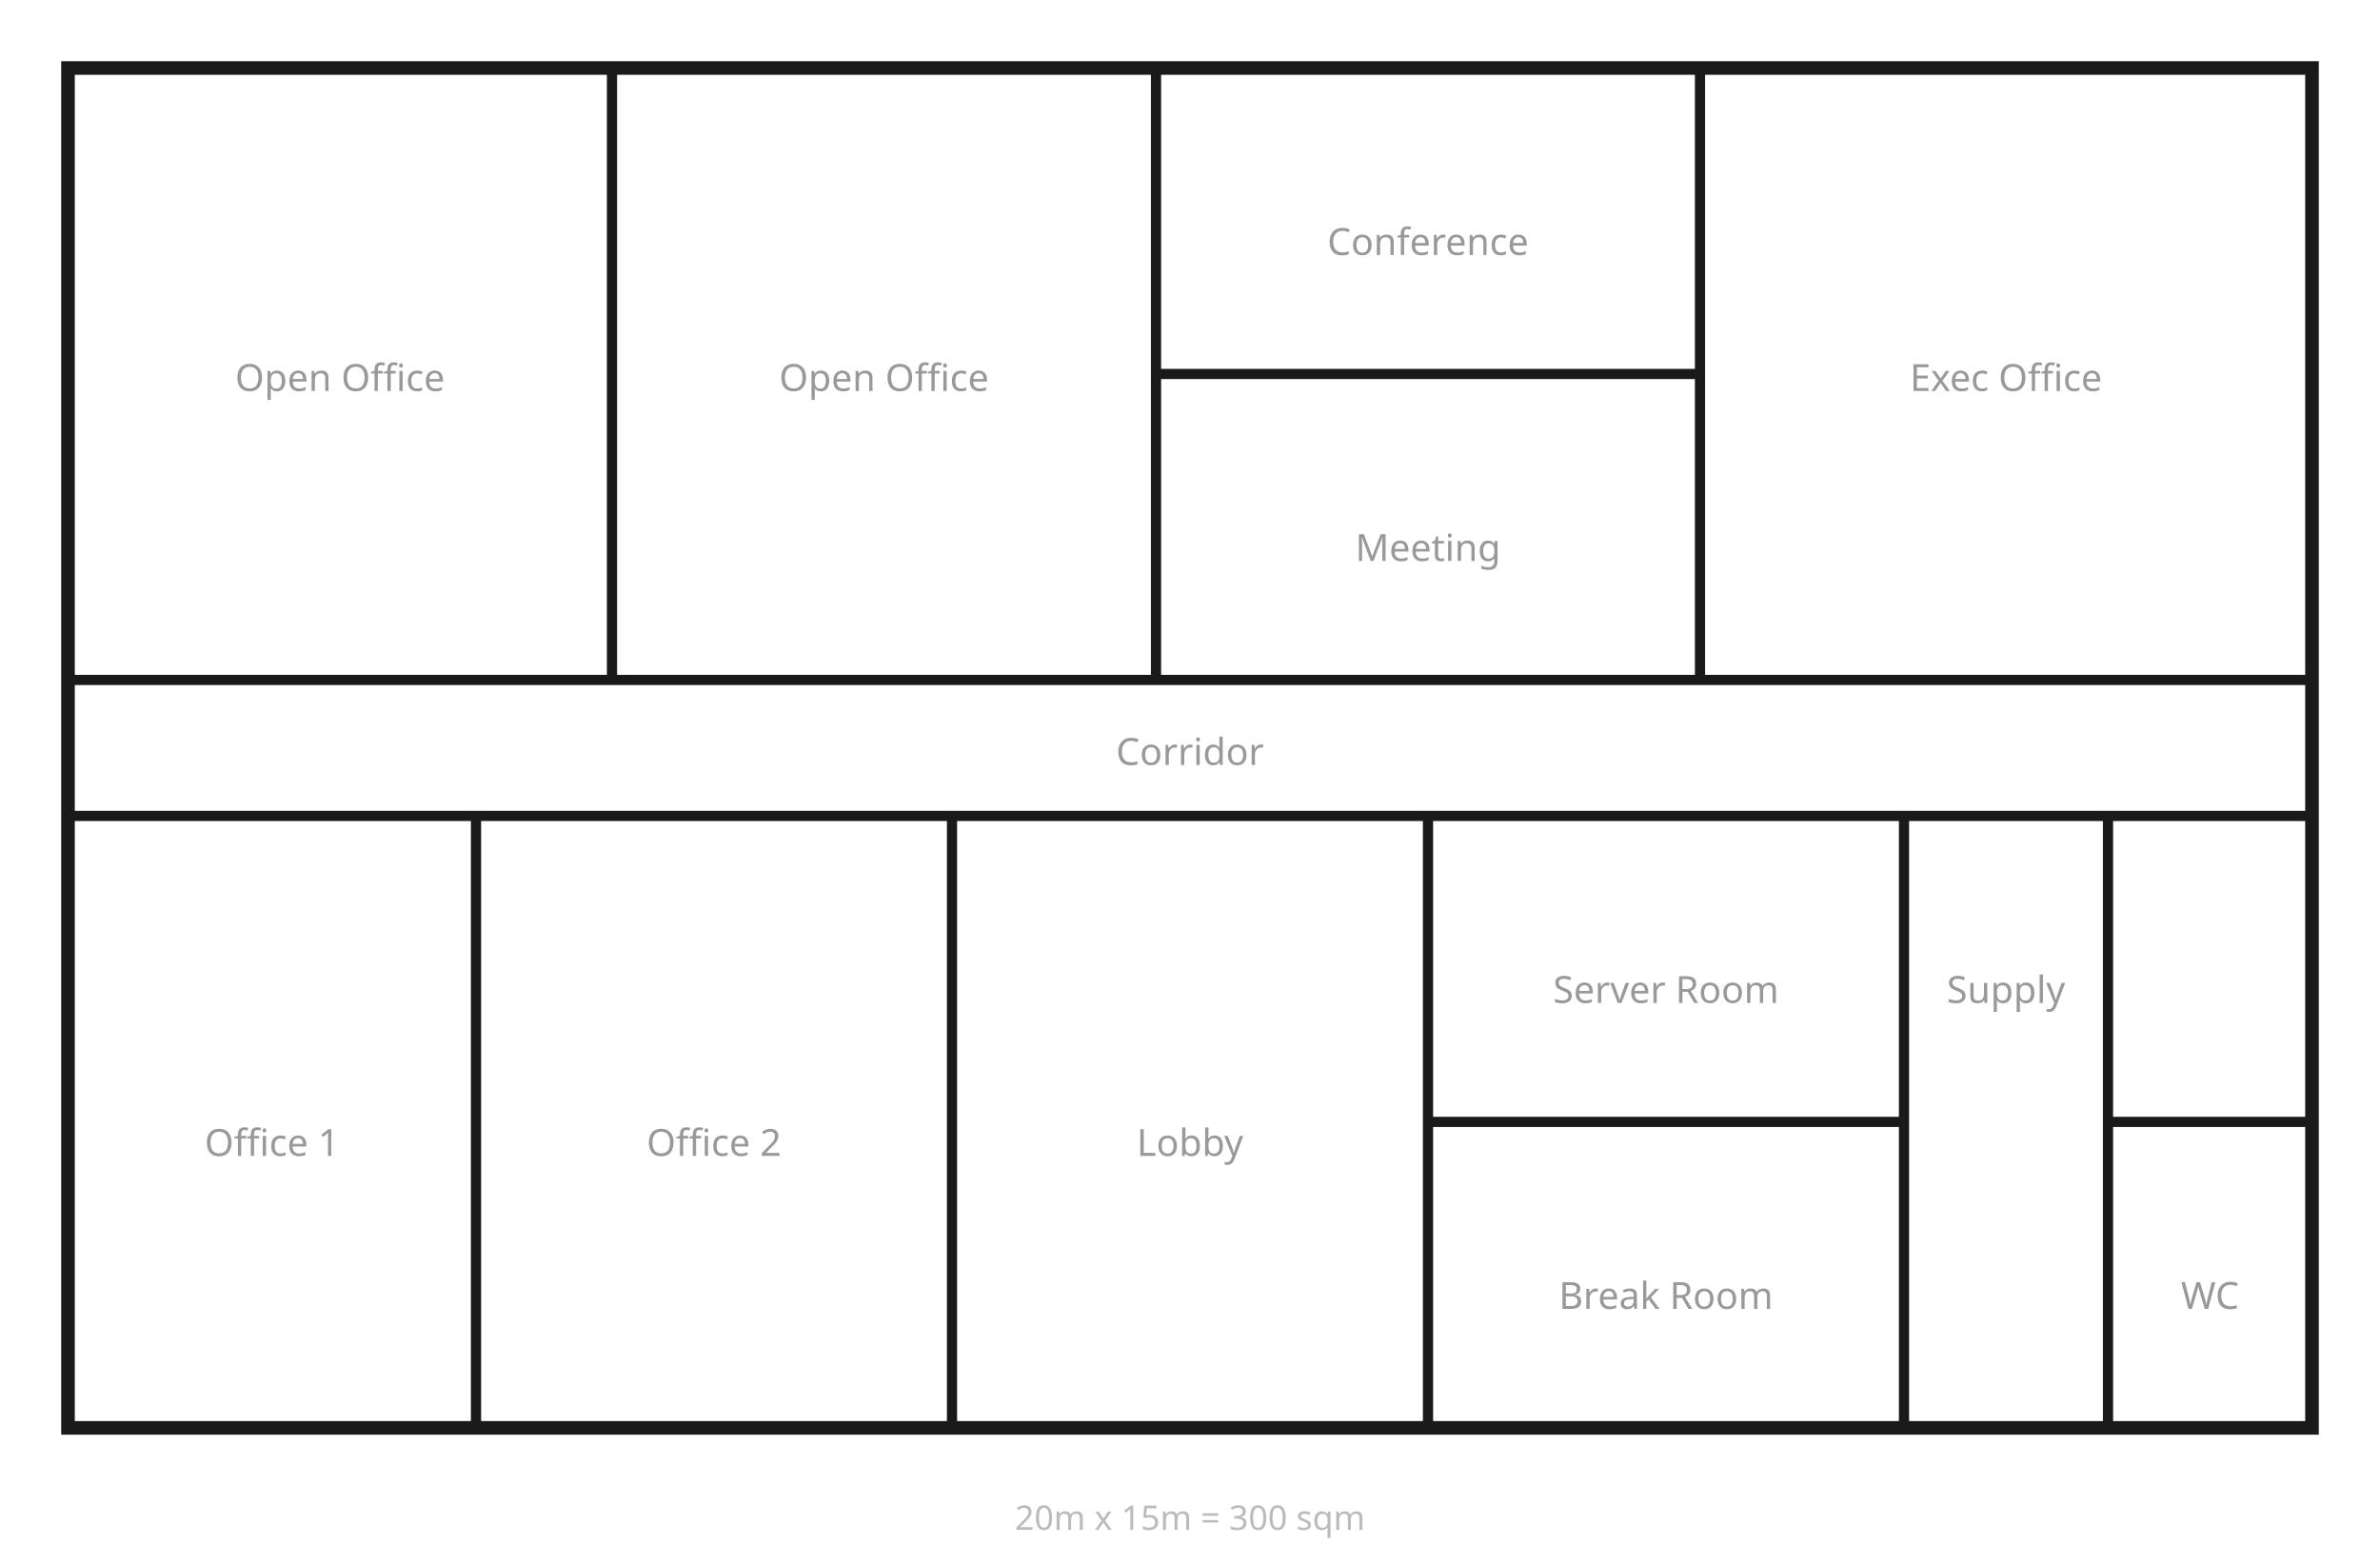
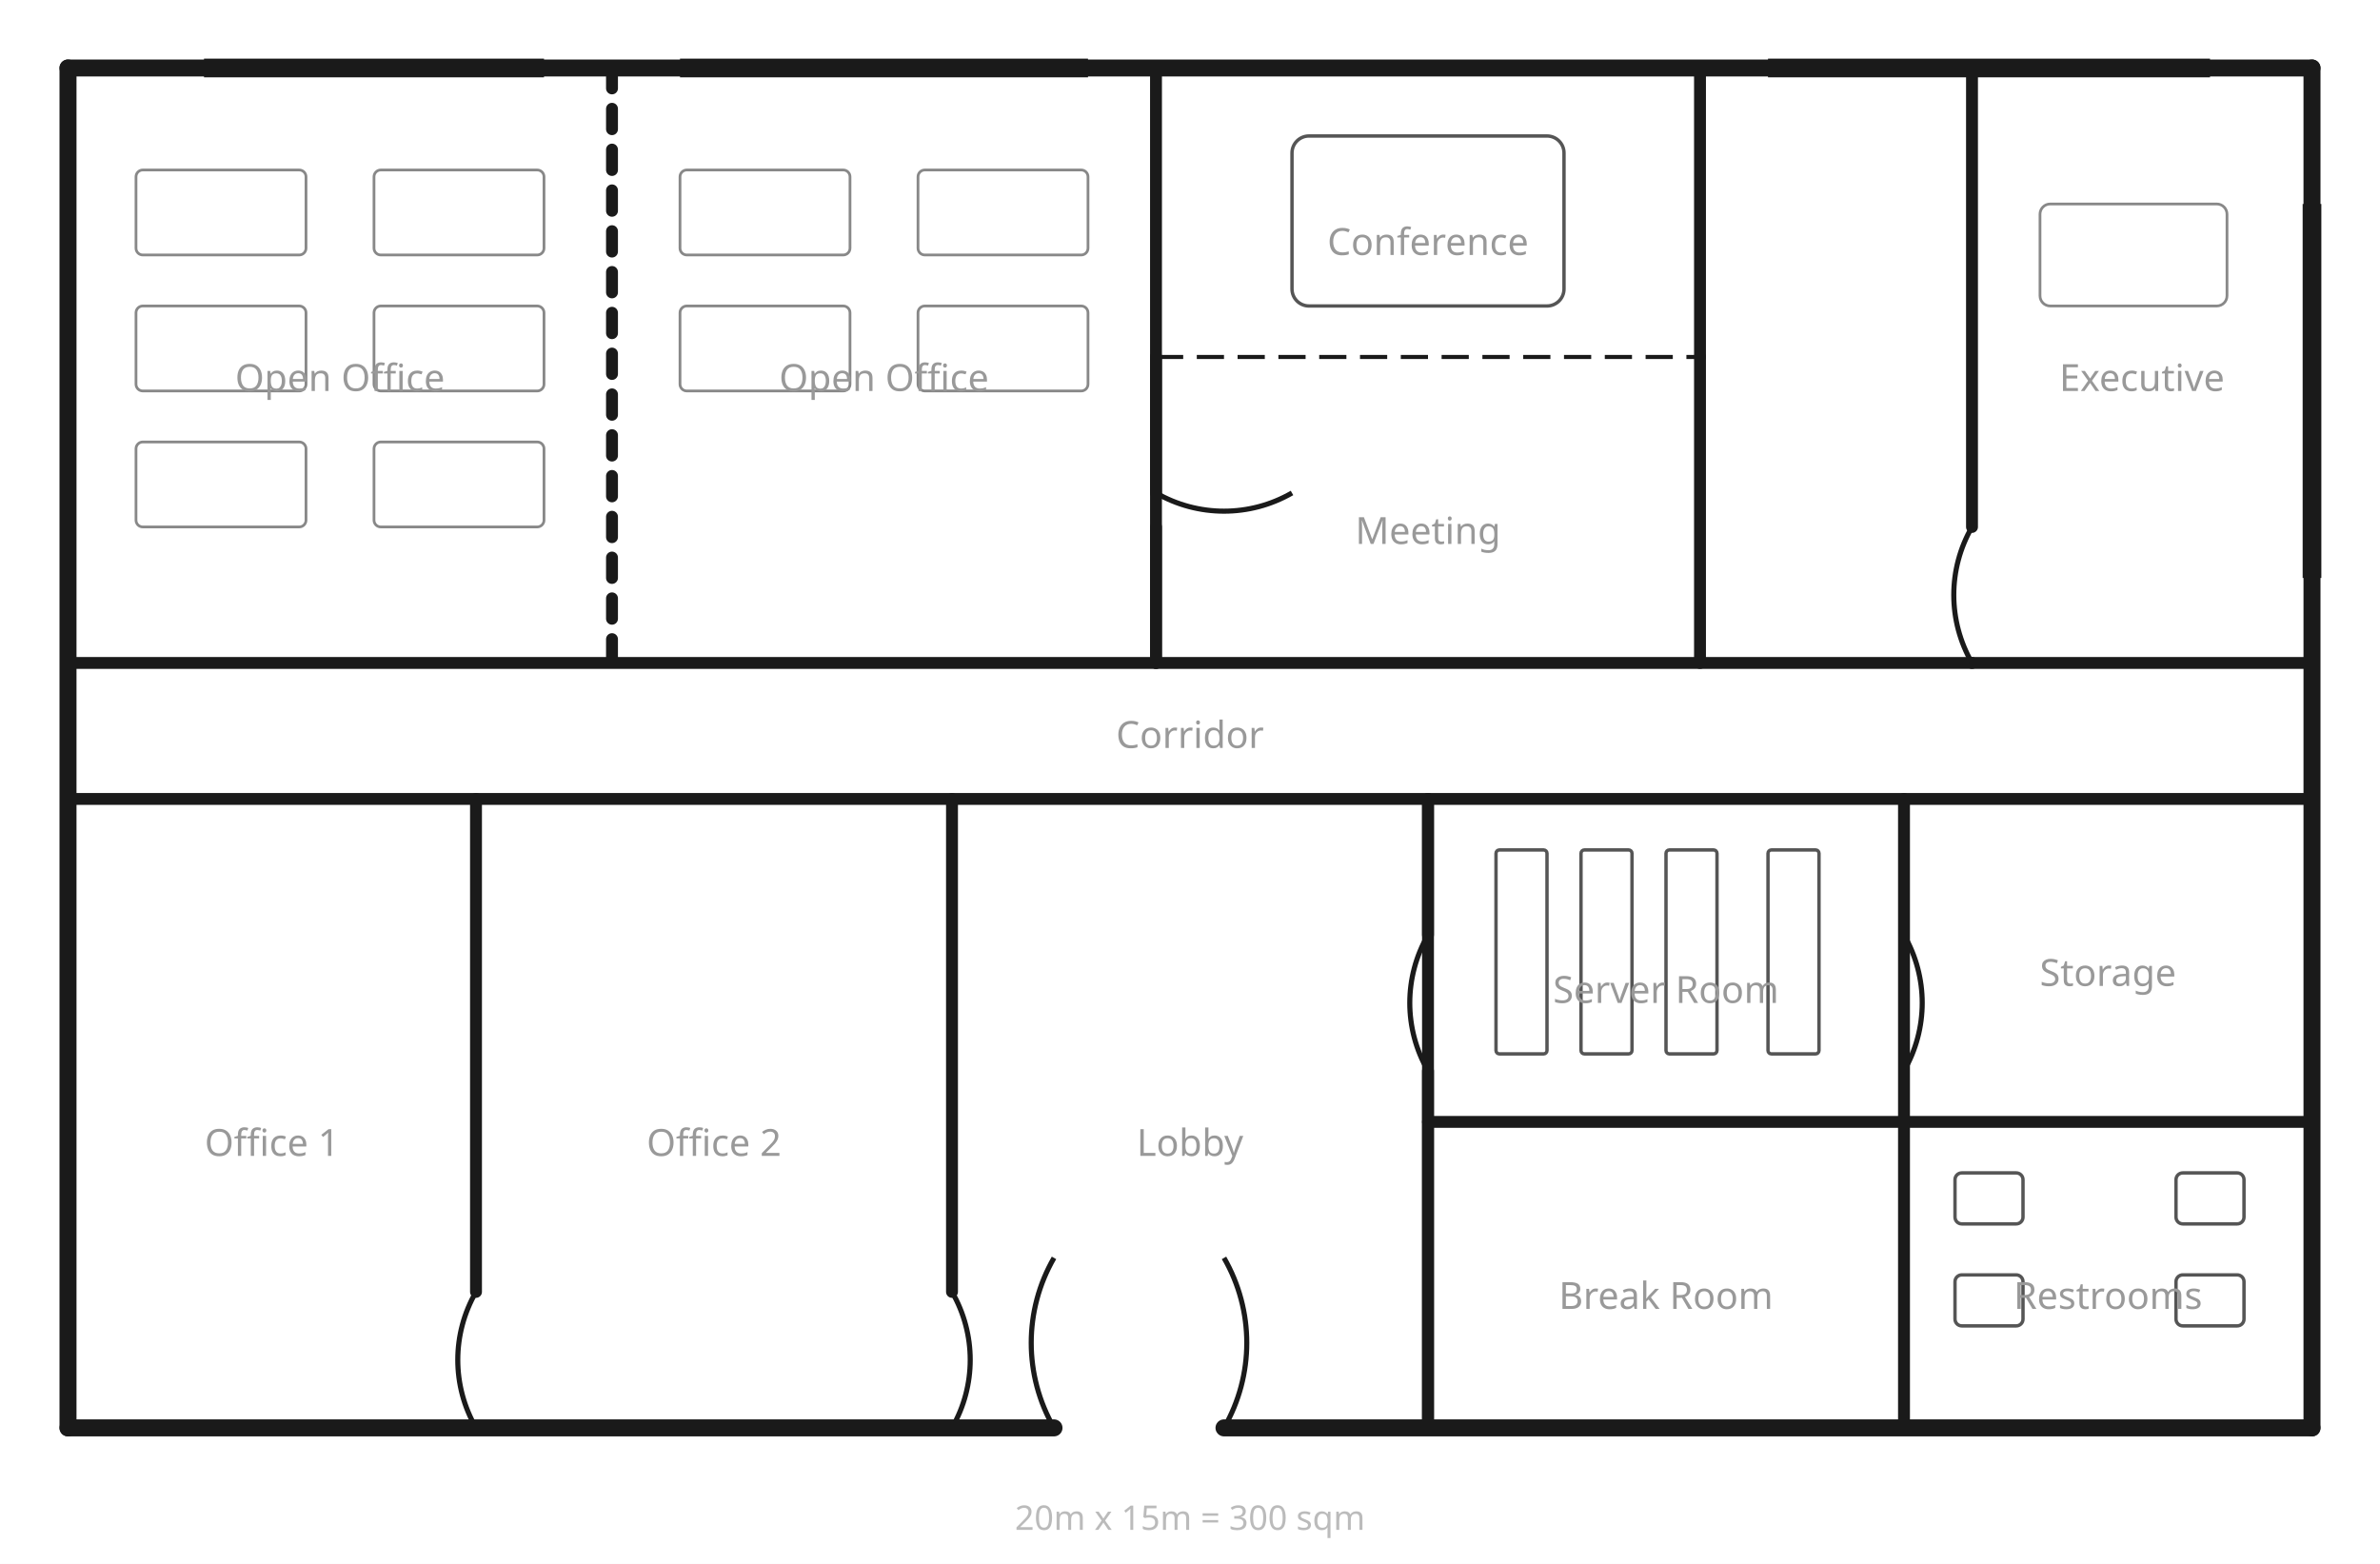
<svg xmlns="http://www.w3.org/2000/svg" viewBox="0 0 700 460" width="700" height="460">
  <style>
-     .wall { stroke: #1a1a1a; stroke-width: 4; fill: none; }
-     .wall-thin { stroke: #1a1a1a; stroke-width: 3; fill: none; }
+     .wall { stroke: #1a1a1a; stroke-width: 5; fill: none; stroke-linecap: round; }
+     .iwall { stroke: #1a1a1a; stroke-width: 3.5; fill: none; stroke-linecap: round; }
+     .glass { stroke: #1a1a1a; stroke-width: 1.2; fill: none; stroke-dasharray: 8,4; }
+     .door { fill: none; stroke: #1a1a1a; stroke-width: 1.5; }
+     .window { stroke: #1a1a1a; stroke-width: 1.5; fill: none; }
+     .fixture { fill: none; stroke: #555; stroke-width: 1; }
+     .desk { fill: none; stroke: #888; stroke-width: 0.8; }
    .label { font-family: sans-serif; font-size: 11px; fill: #999; text-anchor: middle; }
    .dim { font-family: sans-serif; font-size: 10px; fill: #bbb; text-anchor: middle; }
  </style>
  <rect x="0" y="0" width="700" height="460" fill="#fff" />
-   <rect x="20" y="20" width="660" height="400" class="wall" />
-   <line x1="20" y1="200" x2="680" y2="200" class="wall-thin" />
-   <line x1="20" y1="240" x2="680" y2="240" class="wall-thin" />
-   <line x1="180" y1="20" x2="180" y2="200" class="wall-thin" />
-   <line x1="340" y1="20" x2="340" y2="200" class="wall-thin" />
-   <line x1="500" y1="20" x2="500" y2="200" class="wall-thin" />
-   <line x1="340" y1="110" x2="500" y2="110" class="wall-thin" />
-   <line x1="140" y1="240" x2="140" y2="420" class="wall-thin" />
-   <line x1="280" y1="240" x2="280" y2="420" class="wall-thin" />
-   <line x1="420" y1="240" x2="420" y2="420" class="wall-thin" />
-   <line x1="560" y1="240" x2="560" y2="420" class="wall-thin" />
-   <line x1="420" y1="330" x2="560" y2="330" class="wall-thin" />
-   <line x1="620" y1="240" x2="620" y2="420" class="wall-thin" />
-   <line x1="620" y1="330" x2="680" y2="330" class="wall-thin" />
+   <line x1="20" y1="20" x2="680" y2="20" class="wall" />
+   <line x1="680" y1="20" x2="680" y2="420" class="wall" />
+   <line x1="20" y1="420" x2="310" y2="420" class="wall" />
+   <line x1="360" y1="420" x2="680" y2="420" class="wall" />
+   <line x1="20" y1="20" x2="20" y2="420" class="wall" />
+   <path d="M 310 420 A 50 50 0 0 1 310 370" class="door" />
+   <path d="M 360 420 A 50 50 0 0 0 360 370" class="door" />
+   <line x1="60" y1="18" x2="160" y2="18" class="window" />
+   <line x1="60" y1="22" x2="160" y2="22" class="window" />
+   <line x1="200" y1="18" x2="320" y2="18" class="window" />
+   <line x1="200" y1="22" x2="320" y2="22" class="window" />
+   <line x1="520" y1="18" x2="650" y2="18" class="window" />
+   <line x1="520" y1="22" x2="650" y2="22" class="window" />
+   <line x1="678" y1="60" x2="678" y2="170" class="window" />
+   <line x1="682" y1="60" x2="682" y2="170" class="window" />
+   <line x1="20" y1="195" x2="680" y2="195" class="iwall" />
+   <line x1="20" y1="235" x2="680" y2="235" class="iwall" />
+   <line x1="340" y1="20" x2="340" y2="105" class="iwall" />
+   <line x1="340" y1="105" x2="500" y2="105" class="glass" />
+   <line x1="500" y1="20" x2="500" y2="105" class="iwall" />
+   <line x1="340" y1="105" x2="340" y2="155" style="stroke:none" />
+   <line x1="340" y1="155" x2="340" y2="195" class="iwall" />
+   <line x1="340" y1="105" x2="340" y2="145" class="iwall" />
+   <path d="M 340 145 A 40 40 0 0 0 380 145" class="door" />
+   <line x1="340" y1="105" x2="340" y2="195" class="iwall" />
+   <line x1="500" y1="105" x2="500" y2="195" class="iwall" />
+   <line x1="580" y1="20" x2="580" y2="155" class="iwall" />
+   <line x1="580" y1="195" x2="580" y2="195" class="iwall" />
+   <line x1="580" y1="155" x2="580" y2="195" style="stroke:none" />
+   <path d="M 580 155 A 40 40 0 0 0 580 195" class="door" />
+   <line x1="180" y1="20" x2="180" y2="195" class="iwall" stroke-dasharray="6,6" stroke-width="1.5" />
+   <line x1="140" y1="235" x2="140" y2="380" class="iwall" />
+   <line x1="140" y1="420" x2="140" y2="420" class="iwall" />
+   <path d="M 140 380 A 40 40 0 0 0 140 420" class="door" />
+   <line x1="280" y1="235" x2="280" y2="380" class="iwall" />
+   <line x1="280" y1="420" x2="280" y2="420" class="iwall" />
+   <path d="M 280 380 A 40 40 0 0 1 280 420" class="door" />
+   <line x1="420" y1="235" x2="420" y2="420" class="iwall" />
+   <line x1="420" y1="235" x2="420" y2="275" class="iwall" />
+   <line x1="420" y1="315" x2="420" y2="420" class="iwall" />
+   <path d="M 420 275 A 40 40 0 0 0 420 315" class="door" />
+   <line x1="420" y1="330" x2="560" y2="330" class="iwall" />
+   <line x1="560" y1="235" x2="560" y2="420" class="iwall" />
+   <line x1="560" y1="330" x2="680" y2="330" class="iwall" />
+   <line x1="560" y1="275" x2="560" y2="315" style="stroke:none" />
+   <path d="M 560 275 A 40 40 0 0 1 560 315" class="door" />
+   <rect x="380" y="40" width="80" height="50" rx="5" class="fixture" />
+   <rect x="40" y="50" width="50" height="25" rx="2" class="desk" />
+   <rect x="40" y="90" width="50" height="25" rx="2" class="desk" />
+   <rect x="40" y="130" width="50" height="25" rx="2" class="desk" />
+   <rect x="110" y="50" width="50" height="25" rx="2" class="desk" />
+   <rect x="110" y="90" width="50" height="25" rx="2" class="desk" />
+   <rect x="110" y="130" width="50" height="25" rx="2" class="desk" />
+   <rect x="200" y="50" width="50" height="25" rx="2" class="desk" />
+   <rect x="200" y="90" width="50" height="25" rx="2" class="desk" />
+   <rect x="270" y="50" width="50" height="25" rx="2" class="desk" />
+   <rect x="270" y="90" width="50" height="25" rx="2" class="desk" />
+   <rect x="600" y="60" width="55" height="30" rx="3" class="desk" />
+   <rect x="440" y="250" width="15" height="60" rx="1" class="fixture" />
+   <rect x="465" y="250" width="15" height="60" rx="1" class="fixture" />
+   <rect x="490" y="250" width="15" height="60" rx="1" class="fixture" />
+   <rect x="520" y="250" width="15" height="60" rx="1" class="fixture" />
+   <rect x="575" y="345" width="20" height="15" rx="2" class="fixture" />
+   <rect x="575" y="375" width="20" height="15" rx="2" class="fixture" />
+   <rect x="640" y="345" width="20" height="15" rx="2" class="fixture" />
+   <rect x="640" y="375" width="20" height="15" rx="2" class="fixture" />
  <text x="100" y="115" class="label">Open Office</text>
  <text x="260" y="115" class="label">Open Office</text>
  <text x="420" y="75" class="label">Conference</text>
-   <text x="420" y="165" class="label">Meeting</text>
-   <text x="590" y="115" class="label">Exec Office</text>
-   <text x="350" y="225" class="label">Corridor</text>
+   <text x="420" y="160" class="label">Meeting</text>
+   <text x="630" y="115" class="label">Executive</text>
+   <text x="350" y="220" class="label">Corridor</text>
  <text x="80" y="340" class="label">Office 1</text>
  <text x="210" y="340" class="label">Office 2</text>
  <text x="350" y="340" class="label">Lobby</text>
  <text x="490" y="295" class="label">Server Room</text>
  <text x="490" y="385" class="label">Break Room</text>
-   <text x="590" y="295" class="label">Supply</text>
-   <text x="650" y="385" class="label">WC</text>
+   <text x="620" y="290" class="label">Storage</text>
+   <text x="620" y="385" class="label">Restrooms</text>
  <text x="350" y="450" class="dim">20m x 15m = 300 sqm</text>
</svg>
